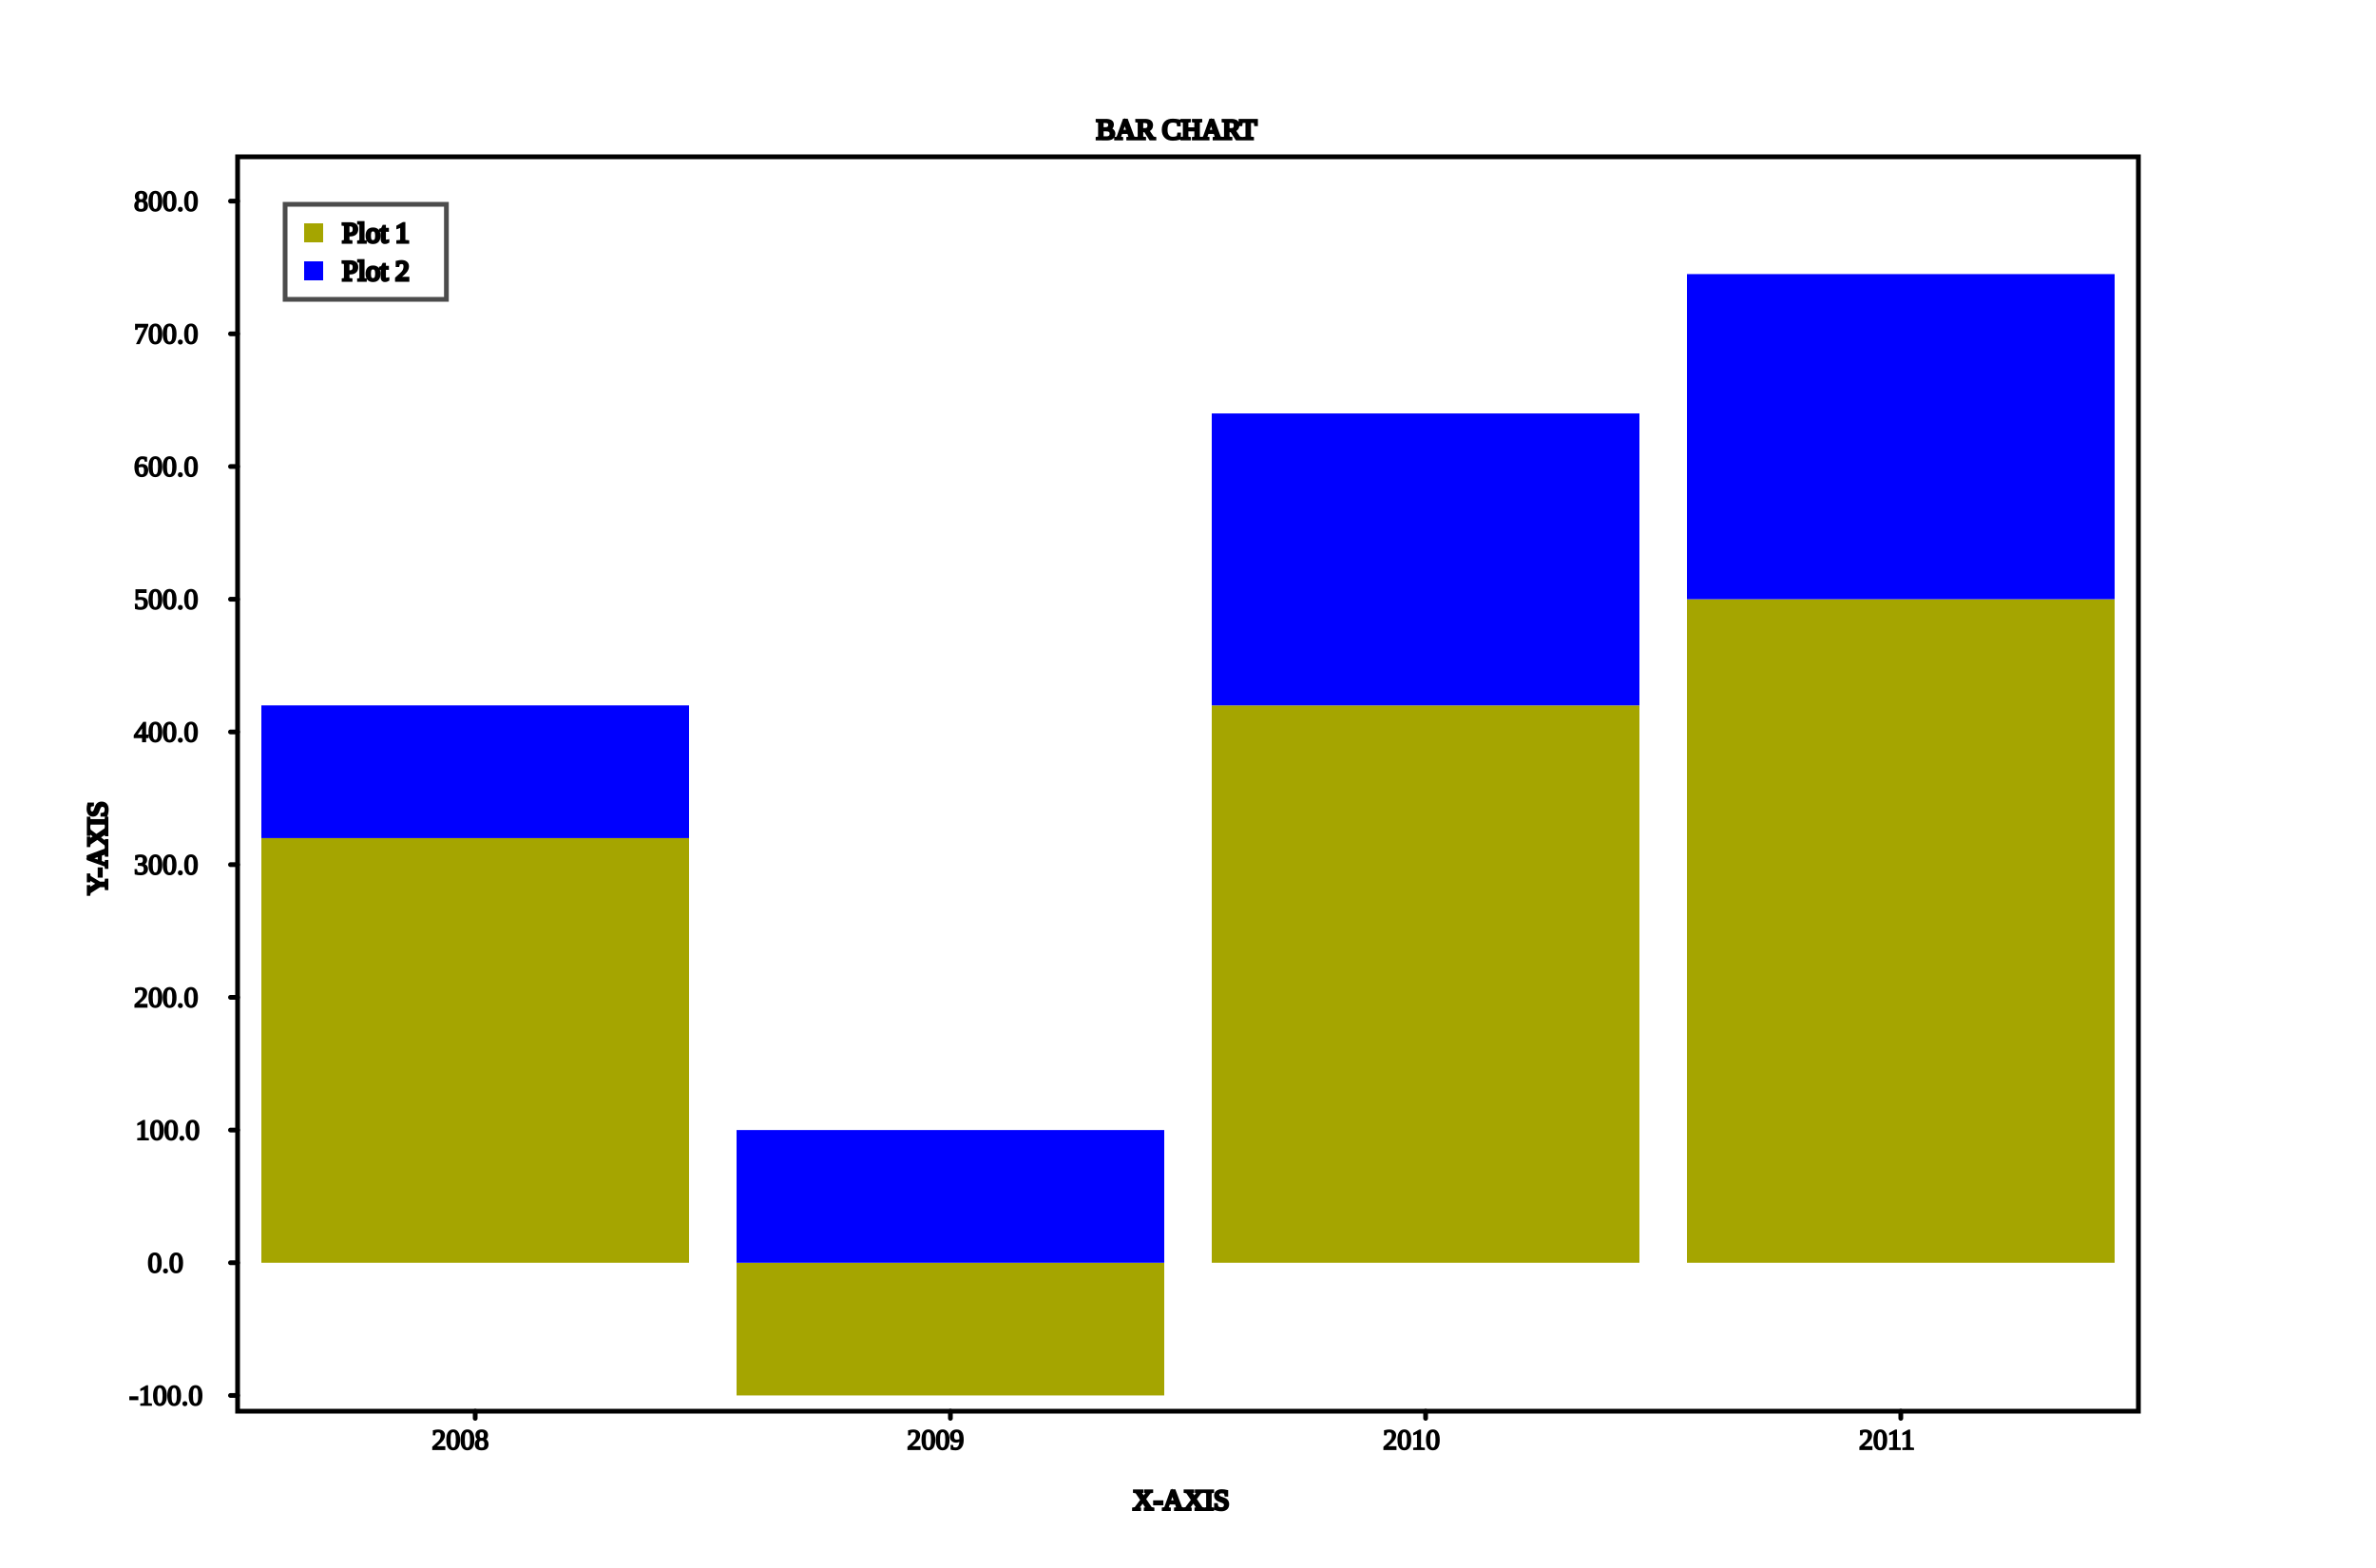
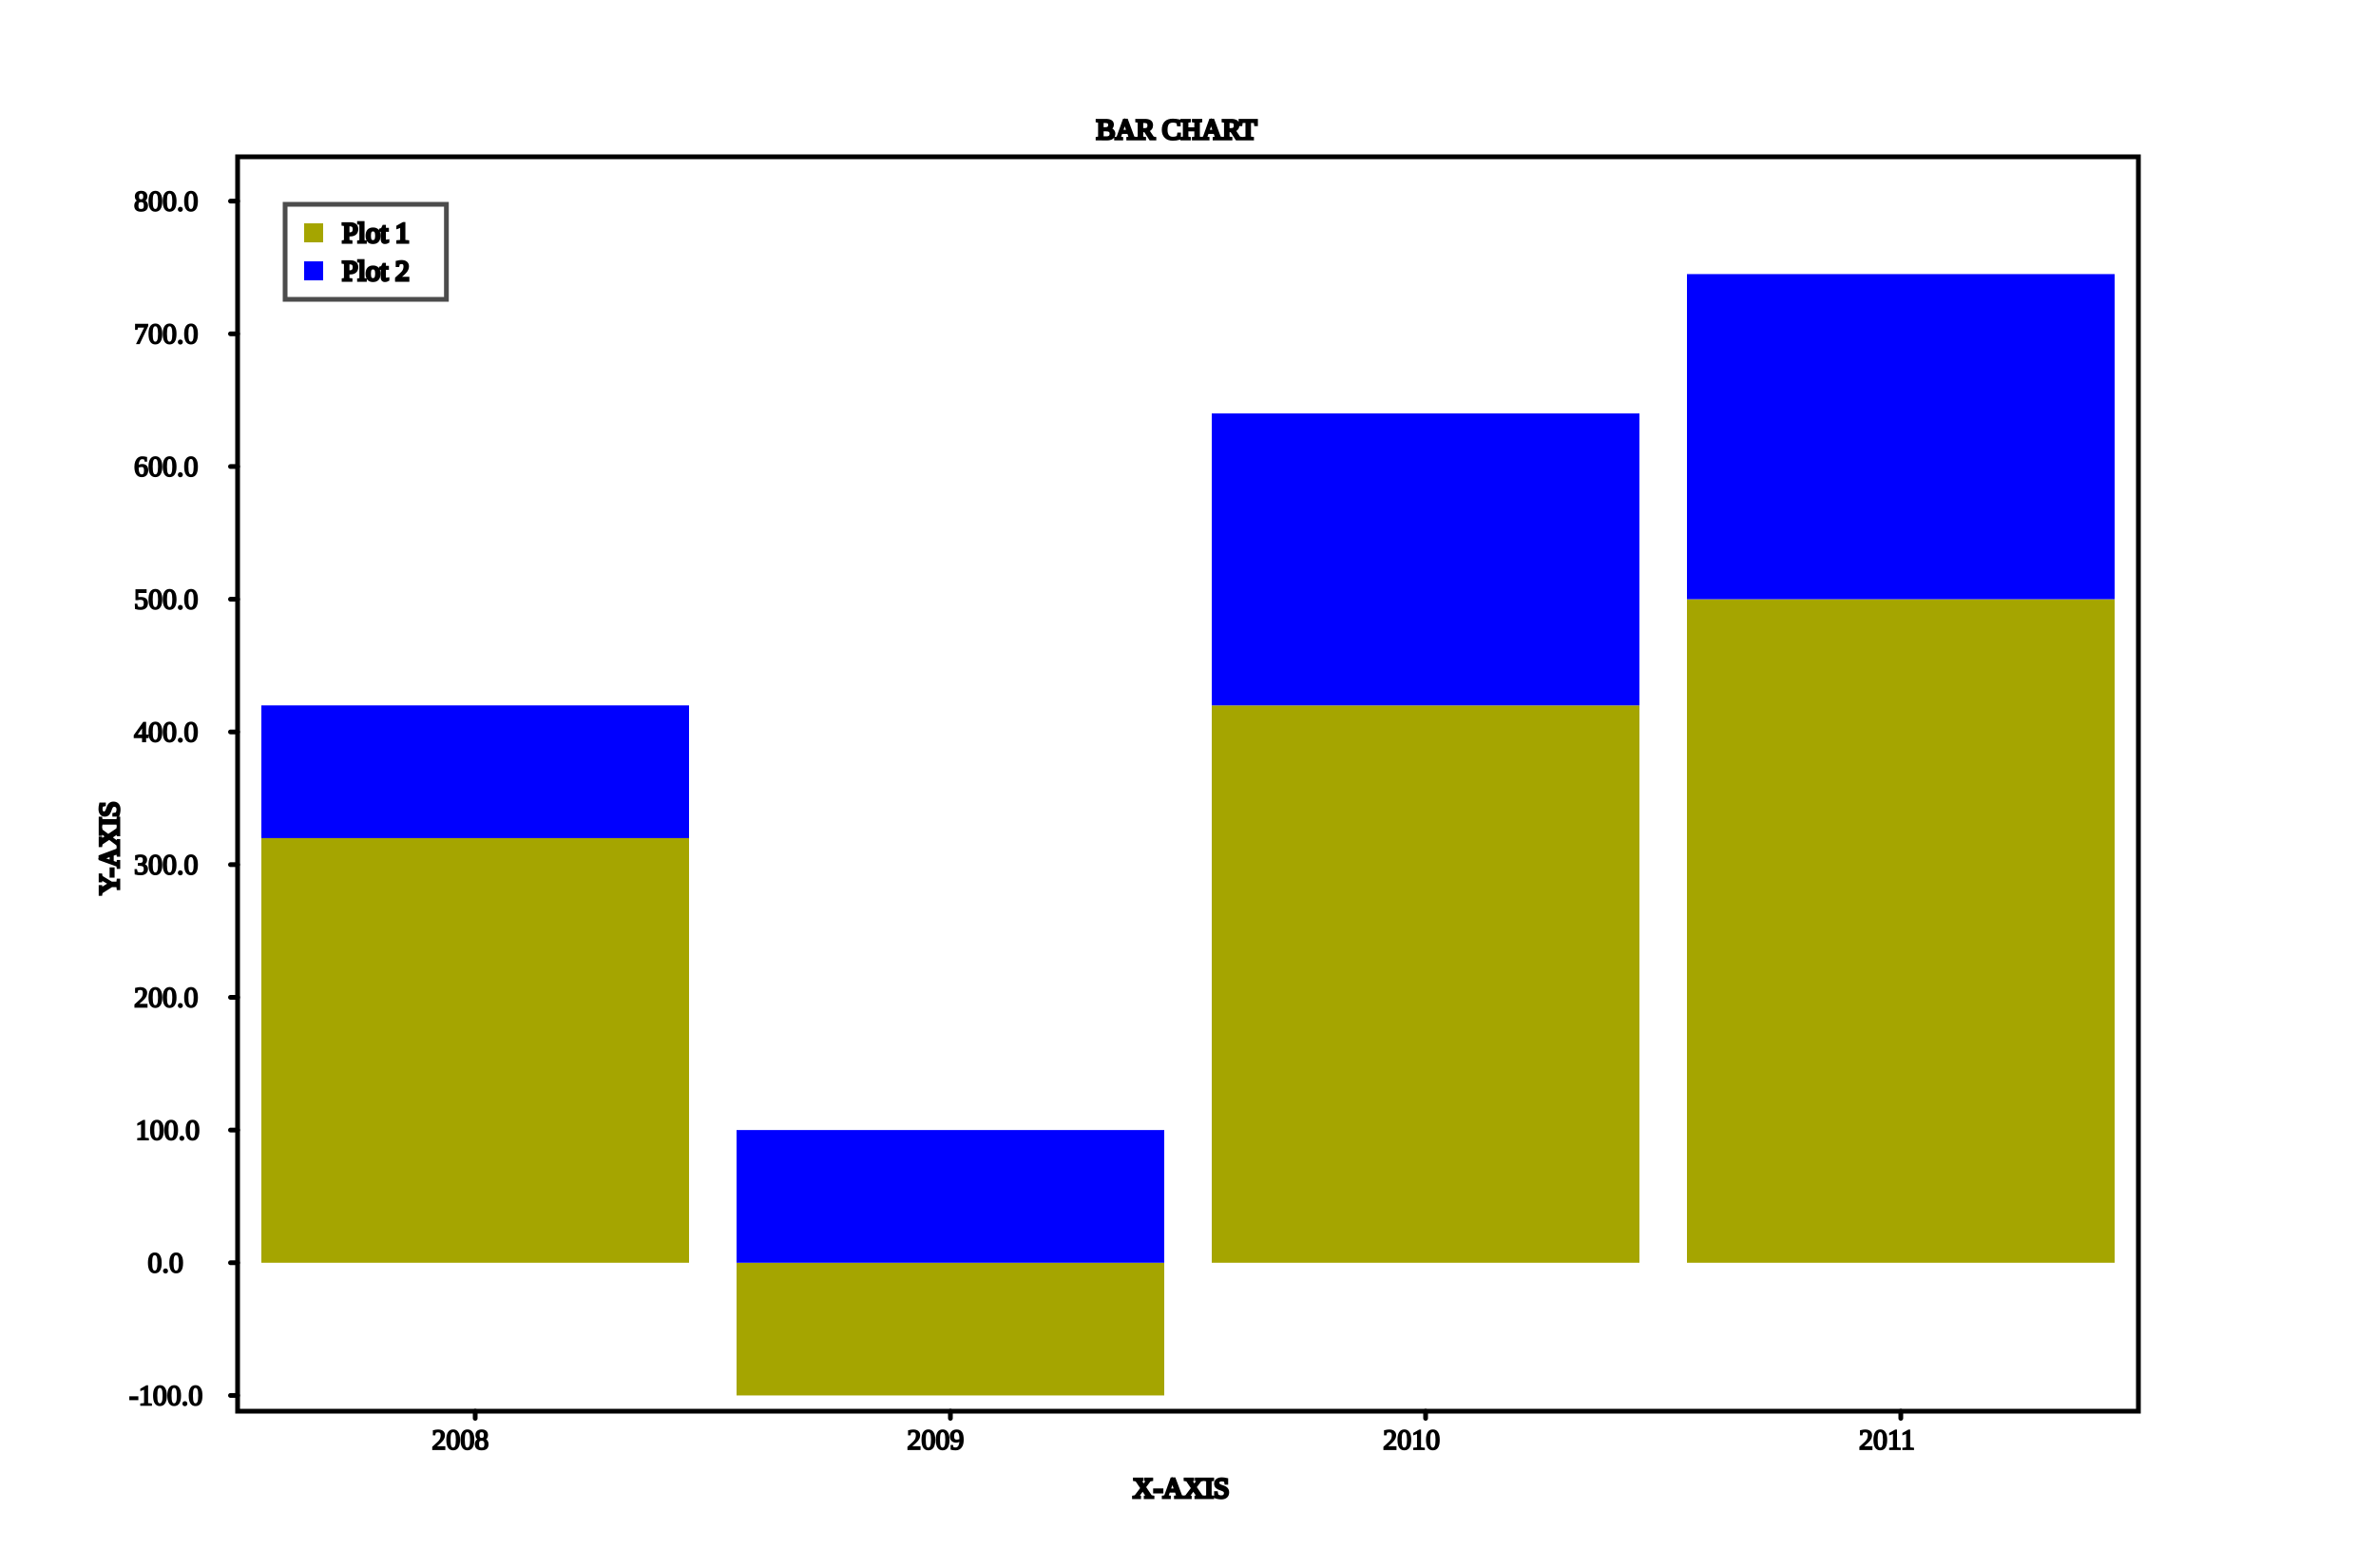
<svg xmlns="http://www.w3.org/2000/svg" height="660.0" width="1000.0" version="4.0">
  <rect width="100%" height="100%" fill="white" />
  <rect x="100.0" y="66.0" width="800.0" height="528.0" style="fill:rgb(255,255,255);stroke-width:2.0;stroke:rgb(0,0,0);opacity:1" />
  <line x1="200.0" y1="597.0" x2="200.0" y2="594.0" style="stroke:rgb(0.0,0.0,0.0);stroke-width:2.0;opacity:1.0;stroke-linecap:round" />
  <text x="181.74" y="610.0" stroke="#000000" stroke-width="0.7" transform="rotate(-0.0,181.74,610.0)">2008</text>
  <line x1="400.0" y1="597.0" x2="400.0" y2="594.0" style="stroke:rgb(0.0,0.0,0.0);stroke-width:2.0;opacity:1.0;stroke-linecap:round" />
  <text x="381.74" y="610.0" stroke="#000000" stroke-width="0.7" transform="rotate(-0.0,381.74,610.0)">2009</text>
  <line x1="600.0" y1="597.0" x2="600.0" y2="594.0" style="stroke:rgb(0.0,0.0,0.0);stroke-width:2.0;opacity:1.0;stroke-linecap:round" />
  <text x="582.06" y="610.0" stroke="#000000" stroke-width="0.7" transform="rotate(-0.0,582.06,610.0)">2010</text>
  <line x1="800.0" y1="597.0" x2="800.0" y2="594.0" style="stroke:rgb(0.0,0.0,0.0);stroke-width:2.0;opacity:1.0;stroke-linecap:round" />
  <text x="782.38" y="610.0" stroke="#000000" stroke-width="0.7" transform="rotate(-0.0,782.38,610.0)">2011</text>
  <line x1="97.0" y1="531.515" x2="100.0" y2="531.515" style="stroke:rgb(0.0,0.0,0.0);stroke-width:2.0;opacity:1.0;stroke-linecap:round" />
  <text x="62.16" y="535.515" stroke="#000000" stroke-width="0.7" transform="rotate(-0.0,62.16,535.5148)">0.0</text>
  <line x1="97.0" y1="475.657" x2="100.0" y2="475.657" style="stroke:rgb(0.0,0.0,0.0);stroke-width:2.0;opacity:1.0;stroke-linecap:round" />
  <text x="57.04" y="479.657" stroke="#000000" stroke-width="0.7" transform="rotate(-0.0,57.04,479.6568)">100.0</text>
  <line x1="97.0" y1="419.799" x2="100.0" y2="419.799" style="stroke:rgb(0.0,0.0,0.0);stroke-width:2.0;opacity:1.0;stroke-linecap:round" />
  <text x="56.4" y="423.799" stroke="#000000" stroke-width="0.7" transform="rotate(-0.0,56.4,423.7988)">200.0</text>
  <line x1="97.0" y1="363.941" x2="100.0" y2="363.941" style="stroke:rgb(0.0,0.0,0.0);stroke-width:2.0;opacity:1.0;stroke-linecap:round" />
  <text x="56.4" y="367.941" stroke="#000000" stroke-width="0.7" transform="rotate(-0.0,56.4,367.9409)">300.0</text>
  <line x1="97.0" y1="308.083" x2="100.0" y2="308.083" style="stroke:rgb(0.0,0.0,0.0);stroke-width:2.0;opacity:1.0;stroke-linecap:round" />
  <text x="56.4" y="312.083" stroke="#000000" stroke-width="0.7" transform="rotate(-0.0,56.4,312.0829)">400.0</text>
  <line x1="97.0" y1="252.225" x2="100.0" y2="252.225" style="stroke:rgb(0.0,0.0,0.0);stroke-width:2.0;opacity:1.0;stroke-linecap:round" />
  <text x="56.4" y="256.225" stroke="#000000" stroke-width="0.7" transform="rotate(-0.0,56.4,256.2249)">500.0</text>
  <line x1="97.0" y1="196.367" x2="100.0" y2="196.367" style="stroke:rgb(0.0,0.0,0.0);stroke-width:2.0;opacity:1.0;stroke-linecap:round" />
  <text x="56.4" y="200.367" stroke="#000000" stroke-width="0.7" transform="rotate(-0.0,56.4,200.3669)">600.0</text>
  <line x1="97.0" y1="140.509" x2="100.0" y2="140.509" style="stroke:rgb(0.0,0.0,0.0);stroke-width:2.0;opacity:1.0;stroke-linecap:round" />
  <text x="56.4" y="144.509" stroke="#000000" stroke-width="0.7" transform="rotate(-0.0,56.4,144.5089)">700.0</text>
  <line x1="97.0" y1="84.651" x2="100.0" y2="84.651" style="stroke:rgb(0.0,0.0,0.0);stroke-width:2.0;opacity:1.0;stroke-linecap:round" />
  <text x="56.4" y="88.651" stroke="#000000" stroke-width="0.7" transform="rotate(-0.0,56.4,88.65094)">800.0</text>
  <line x1="97.0" y1="587.373" x2="100.0" y2="587.373" style="stroke:rgb(0.0,0.0,0.0);stroke-width:2.0;opacity:1.0;stroke-linecap:round" />
  <text x="54.32" y="591.373" stroke="#000000" stroke-width="0.7" transform="rotate(-0.0,54.32,591.3728)">-100.0</text>
  <rect x="110.0" y="352.769" width="180.0" height="178.746" style="fill:rgb(164.985,164.985,0.0);stroke-width:0;stroke:rgb(0,0,0);opacity:1.0" />
  <rect x="110.0" y="296.911" width="180.0" height="55.858" style="fill:rgb(0.0,0.0,255.0);stroke-width:0;stroke:rgb(0,0,0);opacity:1.0" />
  <rect x="310.0" y="531.515" width="180.0" height="55.858" style="fill:rgb(164.985,164.985,0.0);stroke-width:0;stroke:rgb(0,0,0);opacity:1.0" />
  <rect x="310.0" y="475.657" width="180.0" height="55.858" style="fill:rgb(0.0,0.0,255.0);stroke-width:0;stroke:rgb(0,0,0);opacity:1.0" />
  <rect x="510.0" y="296.911" width="180.0" height="234.604" style="fill:rgb(164.985,164.985,0.0);stroke-width:0;stroke:rgb(0,0,0);opacity:1.0" />
  <rect x="510.0" y="174.024" width="180.0" height="122.888" style="fill:rgb(0.0,0.0,255.0);stroke-width:0;stroke:rgb(0,0,0);opacity:1.0" />
  <rect x="710.0" y="252.225" width="180.0" height="279.29" style="fill:rgb(164.985,164.985,0.0);stroke-width:0;stroke:rgb(0,0,0);opacity:1.0" />
  <rect x="710.0" y="115.373" width="180.0" height="136.852" style="fill:rgb(0.0,0.0,255.0);stroke-width:0;stroke:rgb(0,0,0);opacity:1.0" />
  <text x="461.4" y="58.5" stroke="#000000" stroke-width="1.2" transform="rotate(-0.0,461.4,58.5)">BAR CHART</text>
-   <text x="476.8" y="635.4" stroke="#000000" stroke-width="1.2" transform="rotate(-0.0,476.8,635.4)">X-AXIS</text>
-   <text x="45.0" y="376.6" stroke="#000000" stroke-width="1.2" transform="rotate(-90.0,45.0,376.6)">Y-AXIS</text>
+   <text x="476.8" y="630.4" stroke="#000000" stroke-width="1.2" transform="rotate(-0.0,476.8,630.4)">X-AXIS</text>
+   <text x="50.0" y="376.6" stroke="#000000" stroke-width="1.2" transform="rotate(-90.0,50.0,376.6)">Y-AXIS</text>
  <rect x="120.0" y="86.0" width="67.88" height="40.0" style="fill:rgb(255.0,255.0,255.0);stroke-width:2.0;stroke:rgb(0.0,0.0,0.0);opacity:0.7" />
  <rect x="128.0" y="94.0" width="8.0" height="8.0" style="fill:rgb(164.985,164.985,0.0);stroke-width:0;stroke:rgb(0,0,0);opacity:1.0" />
  <text x="144.0" y="102.0" stroke="#000000" stroke-width="1.2" transform="rotate(-0.0,144.0,102.0)">Plot 1</text>
  <rect x="128.0" y="110.0" width="8.0" height="8.0" style="fill:rgb(0.0,0.0,255.0);stroke-width:0;stroke:rgb(0,0,0);opacity:1.0" />
  <text x="144.0" y="118.0" stroke="#000000" stroke-width="1.2" transform="rotate(-0.0,144.0,118.0)">Plot 2</text>
</svg>
